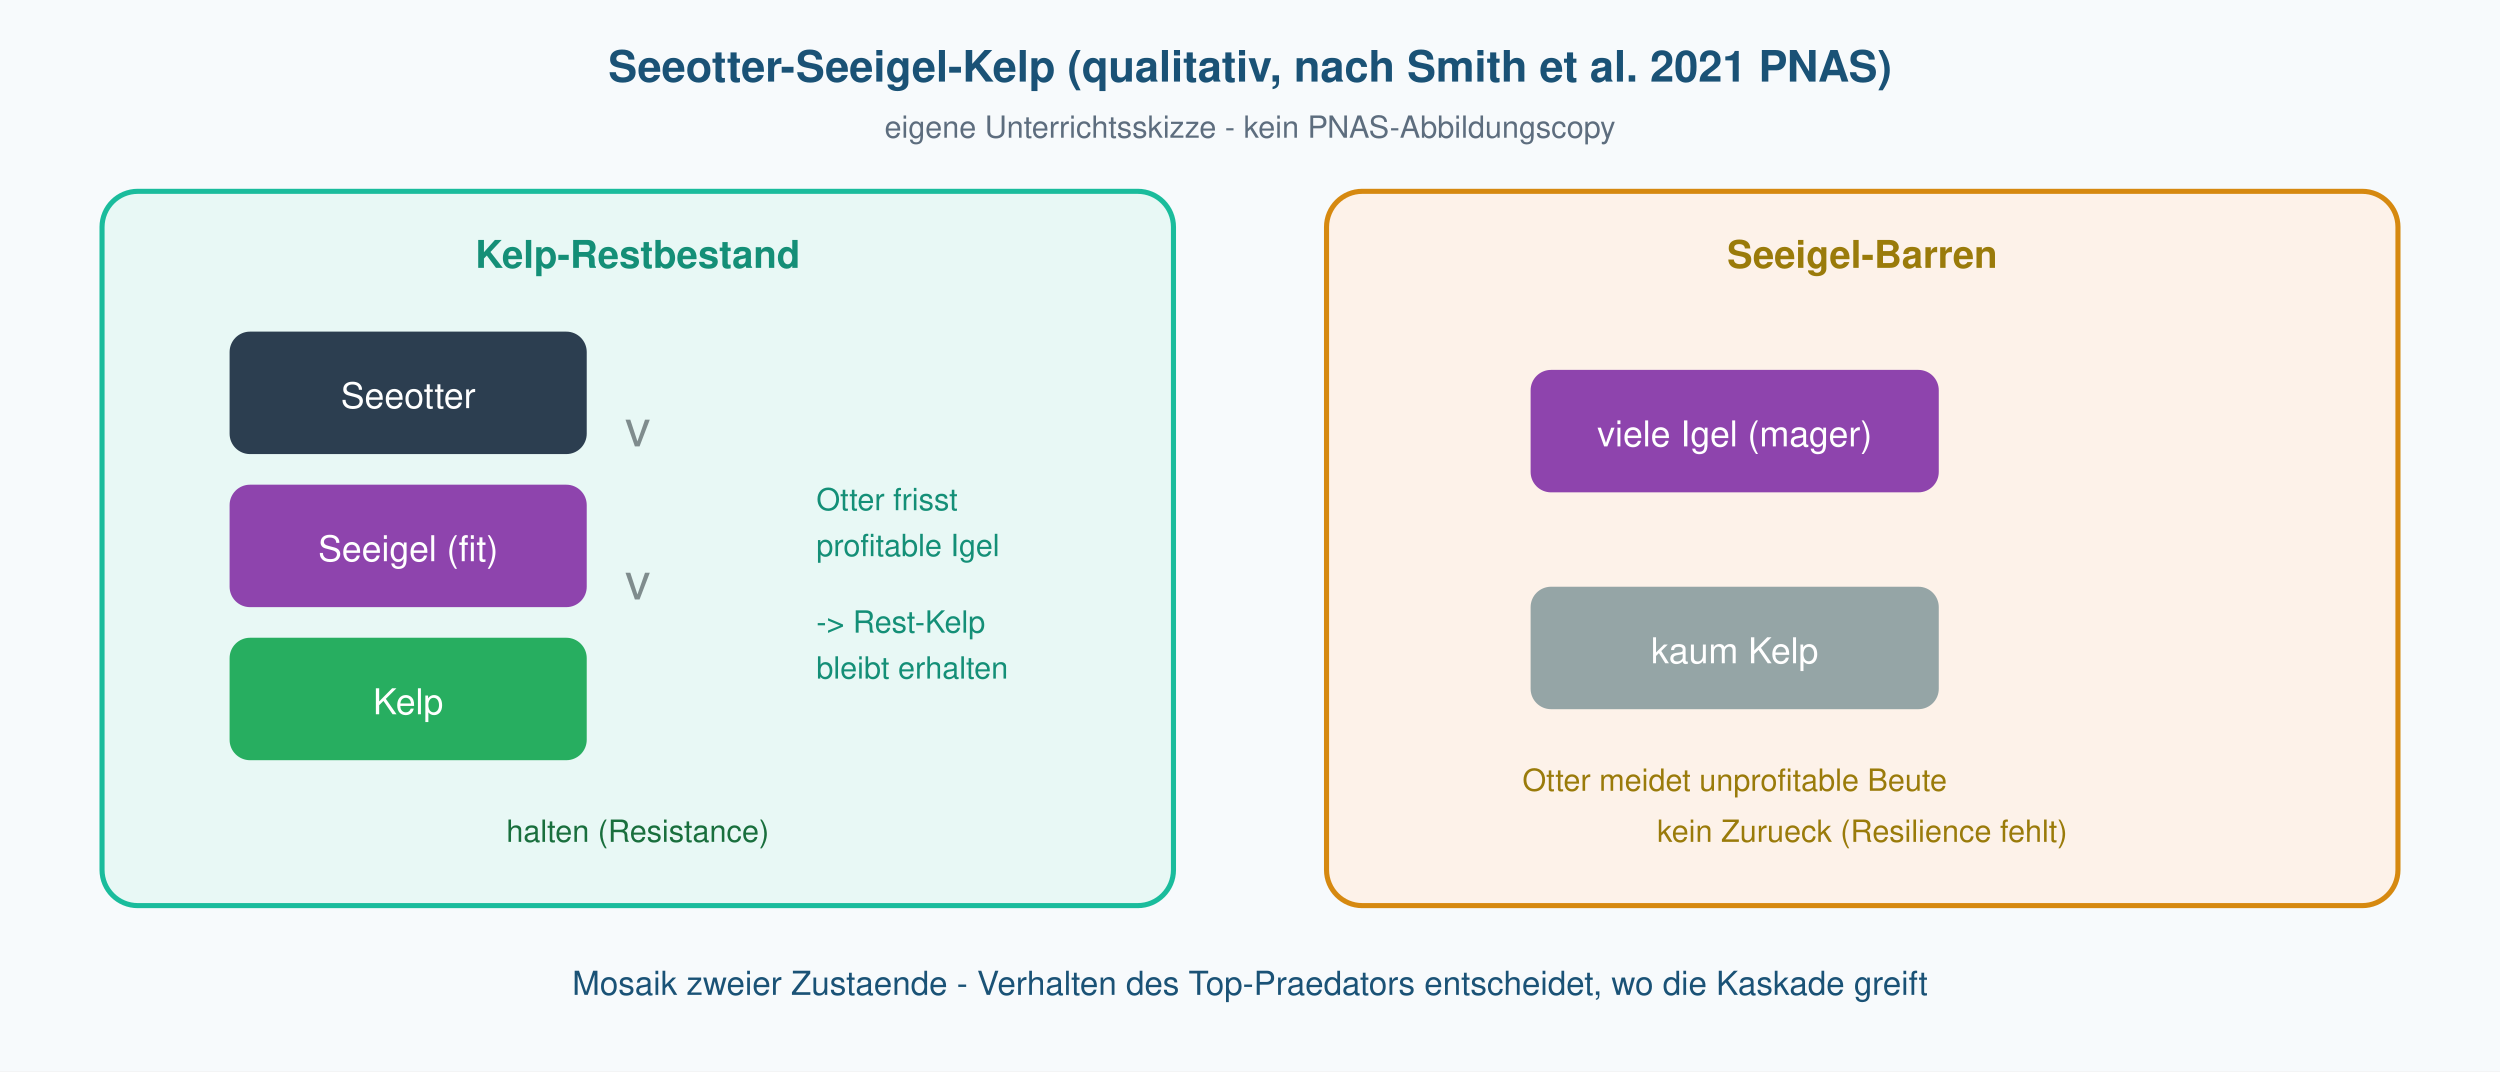
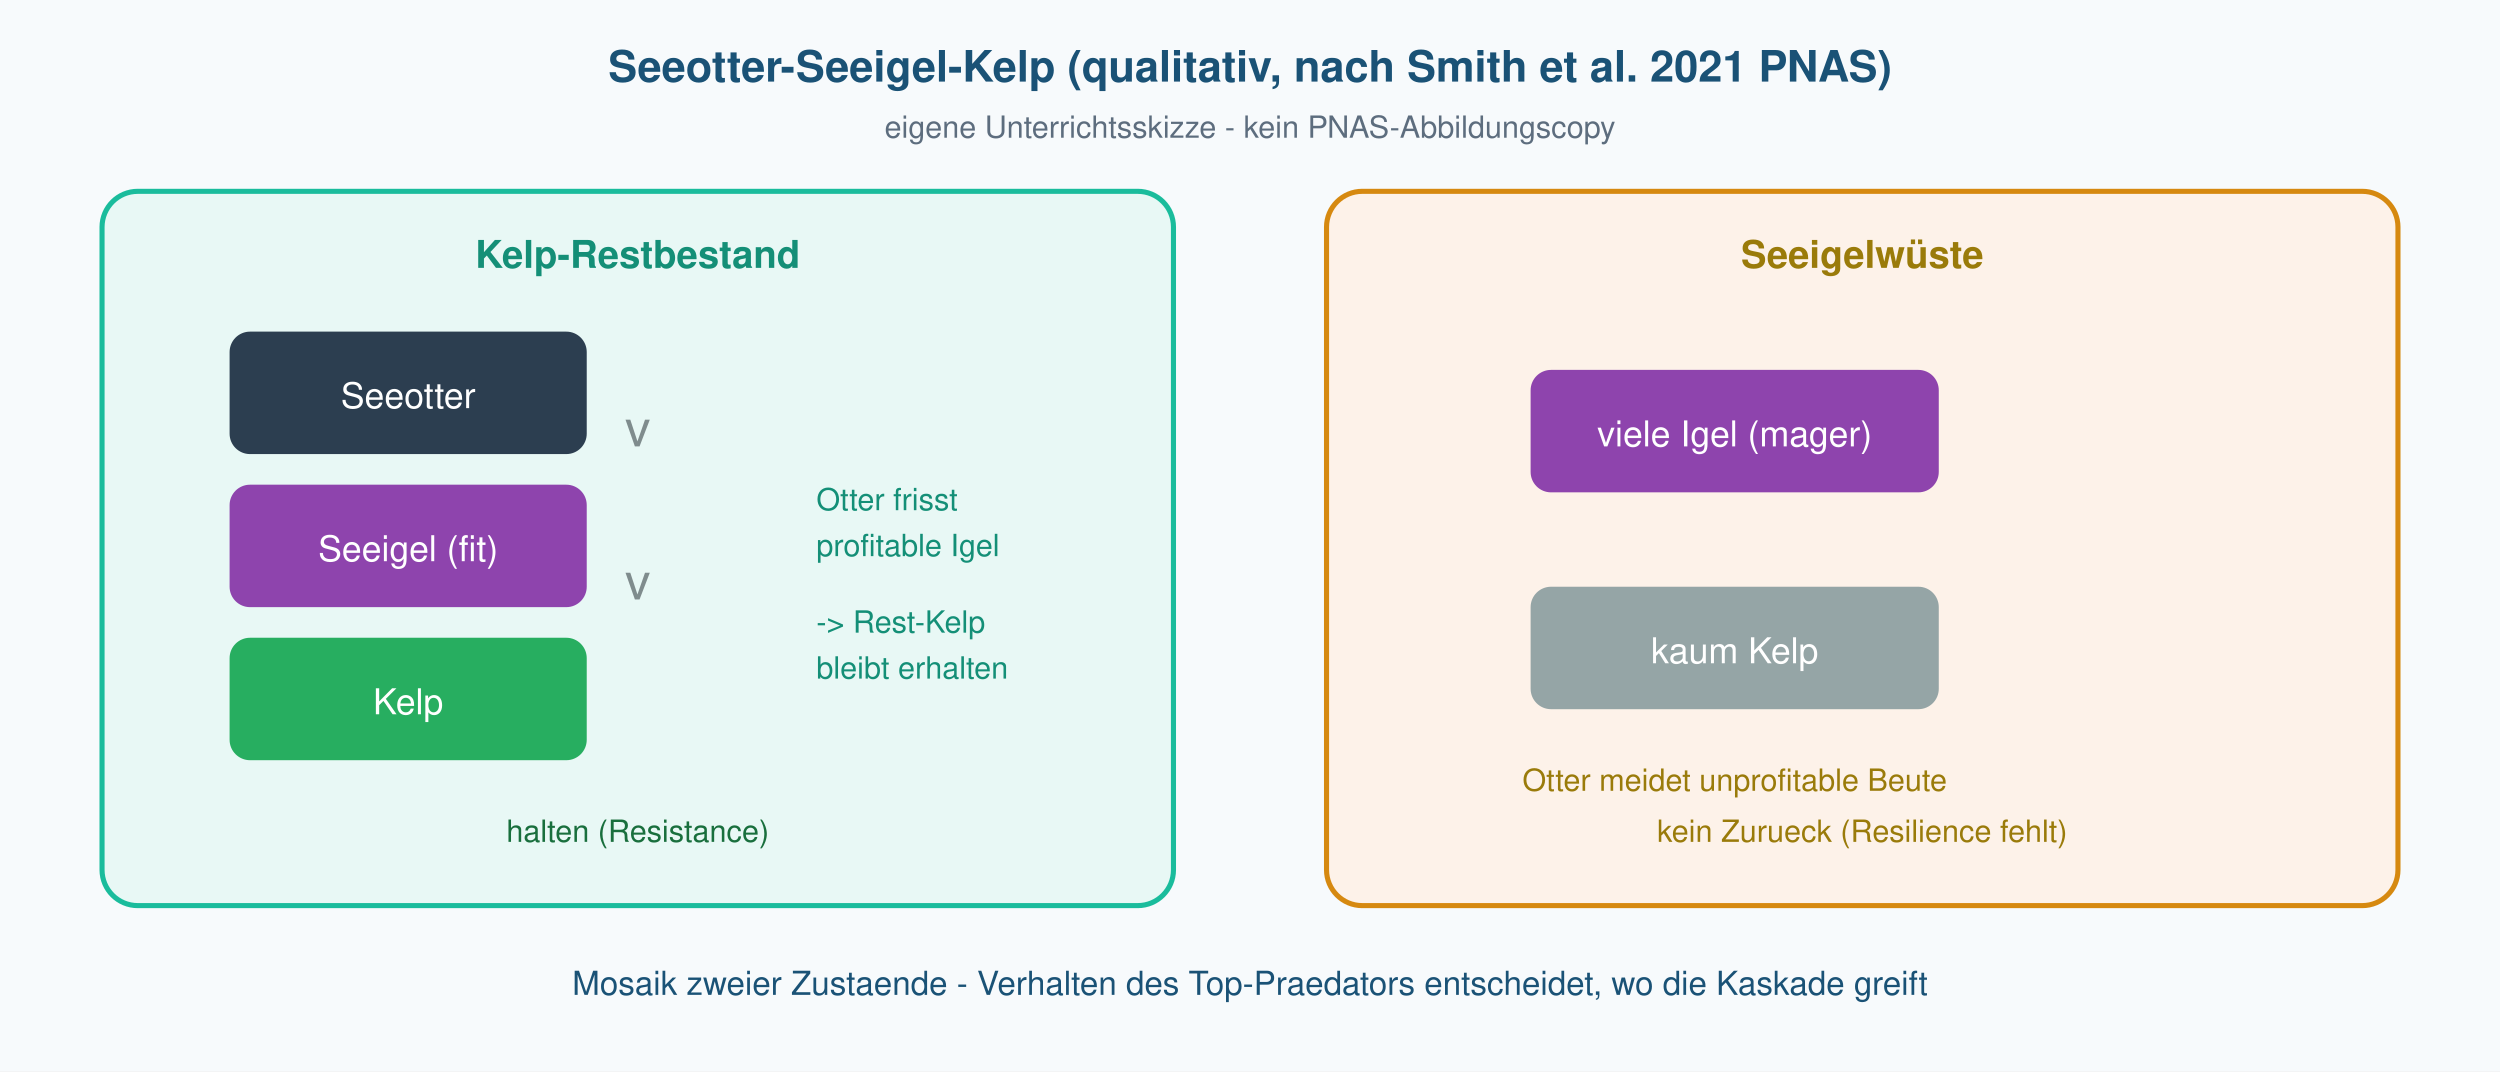
<svg xmlns="http://www.w3.org/2000/svg" width="980" height="420" viewBox="0 0 980 420">
  <rect width="980" height="420" fill="#f7fafc" />
  <text x="490" y="32" text-anchor="middle" font-family="Helvetica, Arial, sans-serif" font-size="17" font-weight="bold" fill="#1a5276">Seeotter-Seeigel-Kelp (qualitativ, nach Smith et al. 2021 PNAS)</text>
  <text x="490" y="54" text-anchor="middle" font-family="Helvetica, Arial, sans-serif" font-size="12" fill="#5d6d7e">eigene Unterrichtsskizze - kein PNAS-Abbildungscopy</text>
  <rect x="40" y="75" width="420" height="280" rx="14" fill="#e8f8f5" stroke="#1abc9c" stroke-width="2" />
  <text x="250" y="105" text-anchor="middle" font-family="Helvetica, Arial, sans-serif" font-size="15" font-weight="bold" fill="#148f77">Kelp-Restbestand</text>
  <rect x="90" y="130" width="140" height="48" rx="8" fill="#2c3e50" />
  <text x="160" y="160" text-anchor="middle" font-family="Helvetica, Arial, sans-serif" font-size="14" fill="white">Seeotter</text>
  <text x="250" y="175" text-anchor="middle" font-family="Helvetica, Arial, sans-serif" font-size="20" fill="#7f8c8d">v</text>
  <rect x="90" y="190" width="140" height="48" rx="8" fill="#8e44ad" />
  <text x="160" y="220" text-anchor="middle" font-family="Helvetica, Arial, sans-serif" font-size="14" fill="white">Seeigel (fit)</text>
  <text x="250" y="235" text-anchor="middle" font-family="Helvetica, Arial, sans-serif" font-size="20" fill="#7f8c8d">v</text>
  <rect x="90" y="250" width="140" height="48" rx="8" fill="#27ae60" />
  <text x="160" y="280" text-anchor="middle" font-family="Helvetica, Arial, sans-serif" font-size="14" fill="white">Kelp</text>
  <text x="320" y="200" font-family="Helvetica, Arial, sans-serif" font-size="12" fill="#148f77">Otter frisst</text>
  <text x="320" y="218" font-family="Helvetica, Arial, sans-serif" font-size="12" fill="#148f77">profitable Igel</text>
  <text x="320" y="248" font-family="Helvetica, Arial, sans-serif" font-size="12" fill="#148f77">-&gt; Rest-Kelp</text>
  <text x="320" y="266" font-family="Helvetica, Arial, sans-serif" font-size="12" fill="#148f77">bleibt erhalten</text>
  <text x="250" y="330" text-anchor="middle" font-family="Helvetica, Arial, sans-serif" font-size="12" fill="#196f3d">halten (Resistance)</text>
  <rect x="520" y="75" width="420" height="280" rx="14" fill="#fdf2e9" stroke="#d68910" stroke-width="2" />
-   <text x="730" y="105" text-anchor="middle" font-family="Helvetica, Arial, sans-serif" font-size="15" font-weight="bold" fill="#9a7b0a">Seeigel-Barren</text>
+   <text x="730" y="105" text-anchor="middle" font-family="Helvetica, Arial, sans-serif" font-size="15" font-weight="bold" fill="#9a7b0a">Seeigelwüste</text>
  <rect x="600" y="145" width="160" height="48" rx="8" fill="#8e44ad" />
  <text x="680" y="175" text-anchor="middle" font-family="Helvetica, Arial, sans-serif" font-size="14" fill="white">viele Igel (mager)</text>
  <rect x="600" y="230" width="160" height="48" rx="8" fill="#95a5a6" />
  <text x="680" y="260" text-anchor="middle" font-family="Helvetica, Arial, sans-serif" font-size="14" fill="white">kaum Kelp</text>
  <text x="680" y="310" text-anchor="middle" font-family="Helvetica, Arial, sans-serif" font-size="12" fill="#9a7b0a">Otter meidet unprofitable Beute</text>
  <text x="730" y="330" text-anchor="middle" font-family="Helvetica, Arial, sans-serif" font-size="12" fill="#9a7b0a">kein Zurueck (Resilience fehlt)</text>
  <text x="490" y="390" text-anchor="middle" font-family="Helvetica, Arial, sans-serif" font-size="13" fill="#1a5276">Mosaik zweier Zustaende - Verhalten des Top-Praedators entscheidet, wo die Kaskade greift</text>
</svg>
